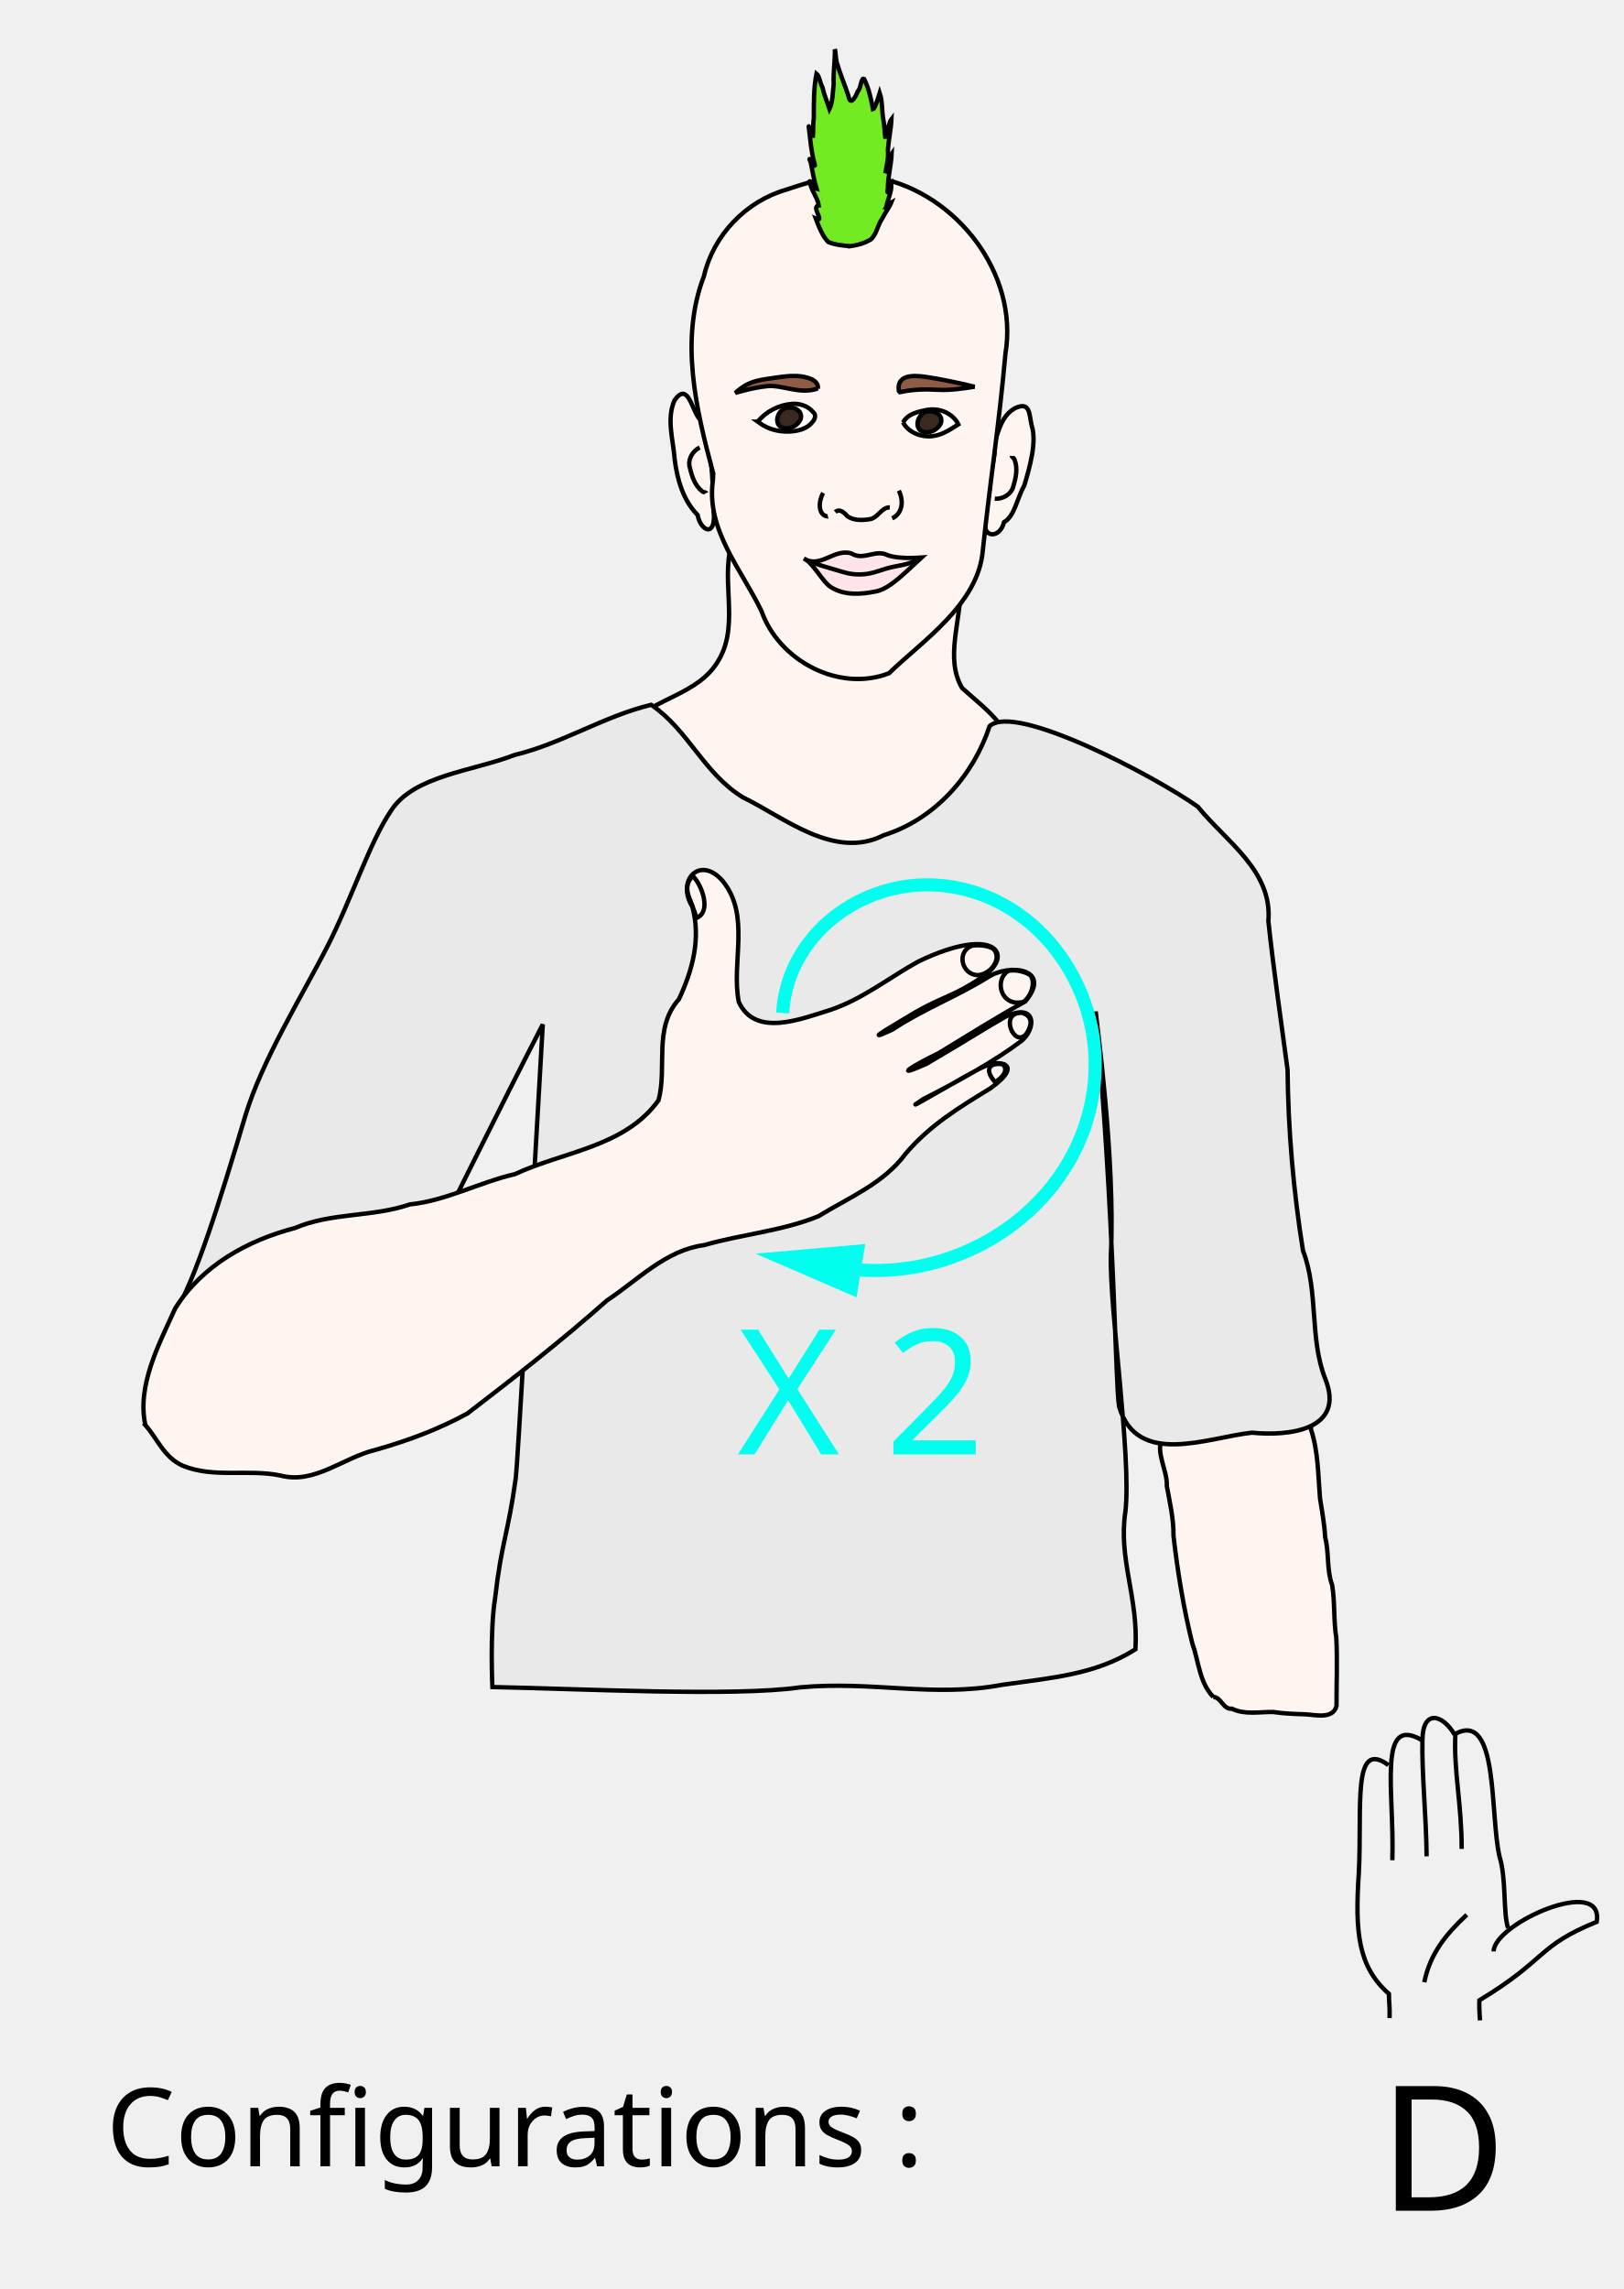
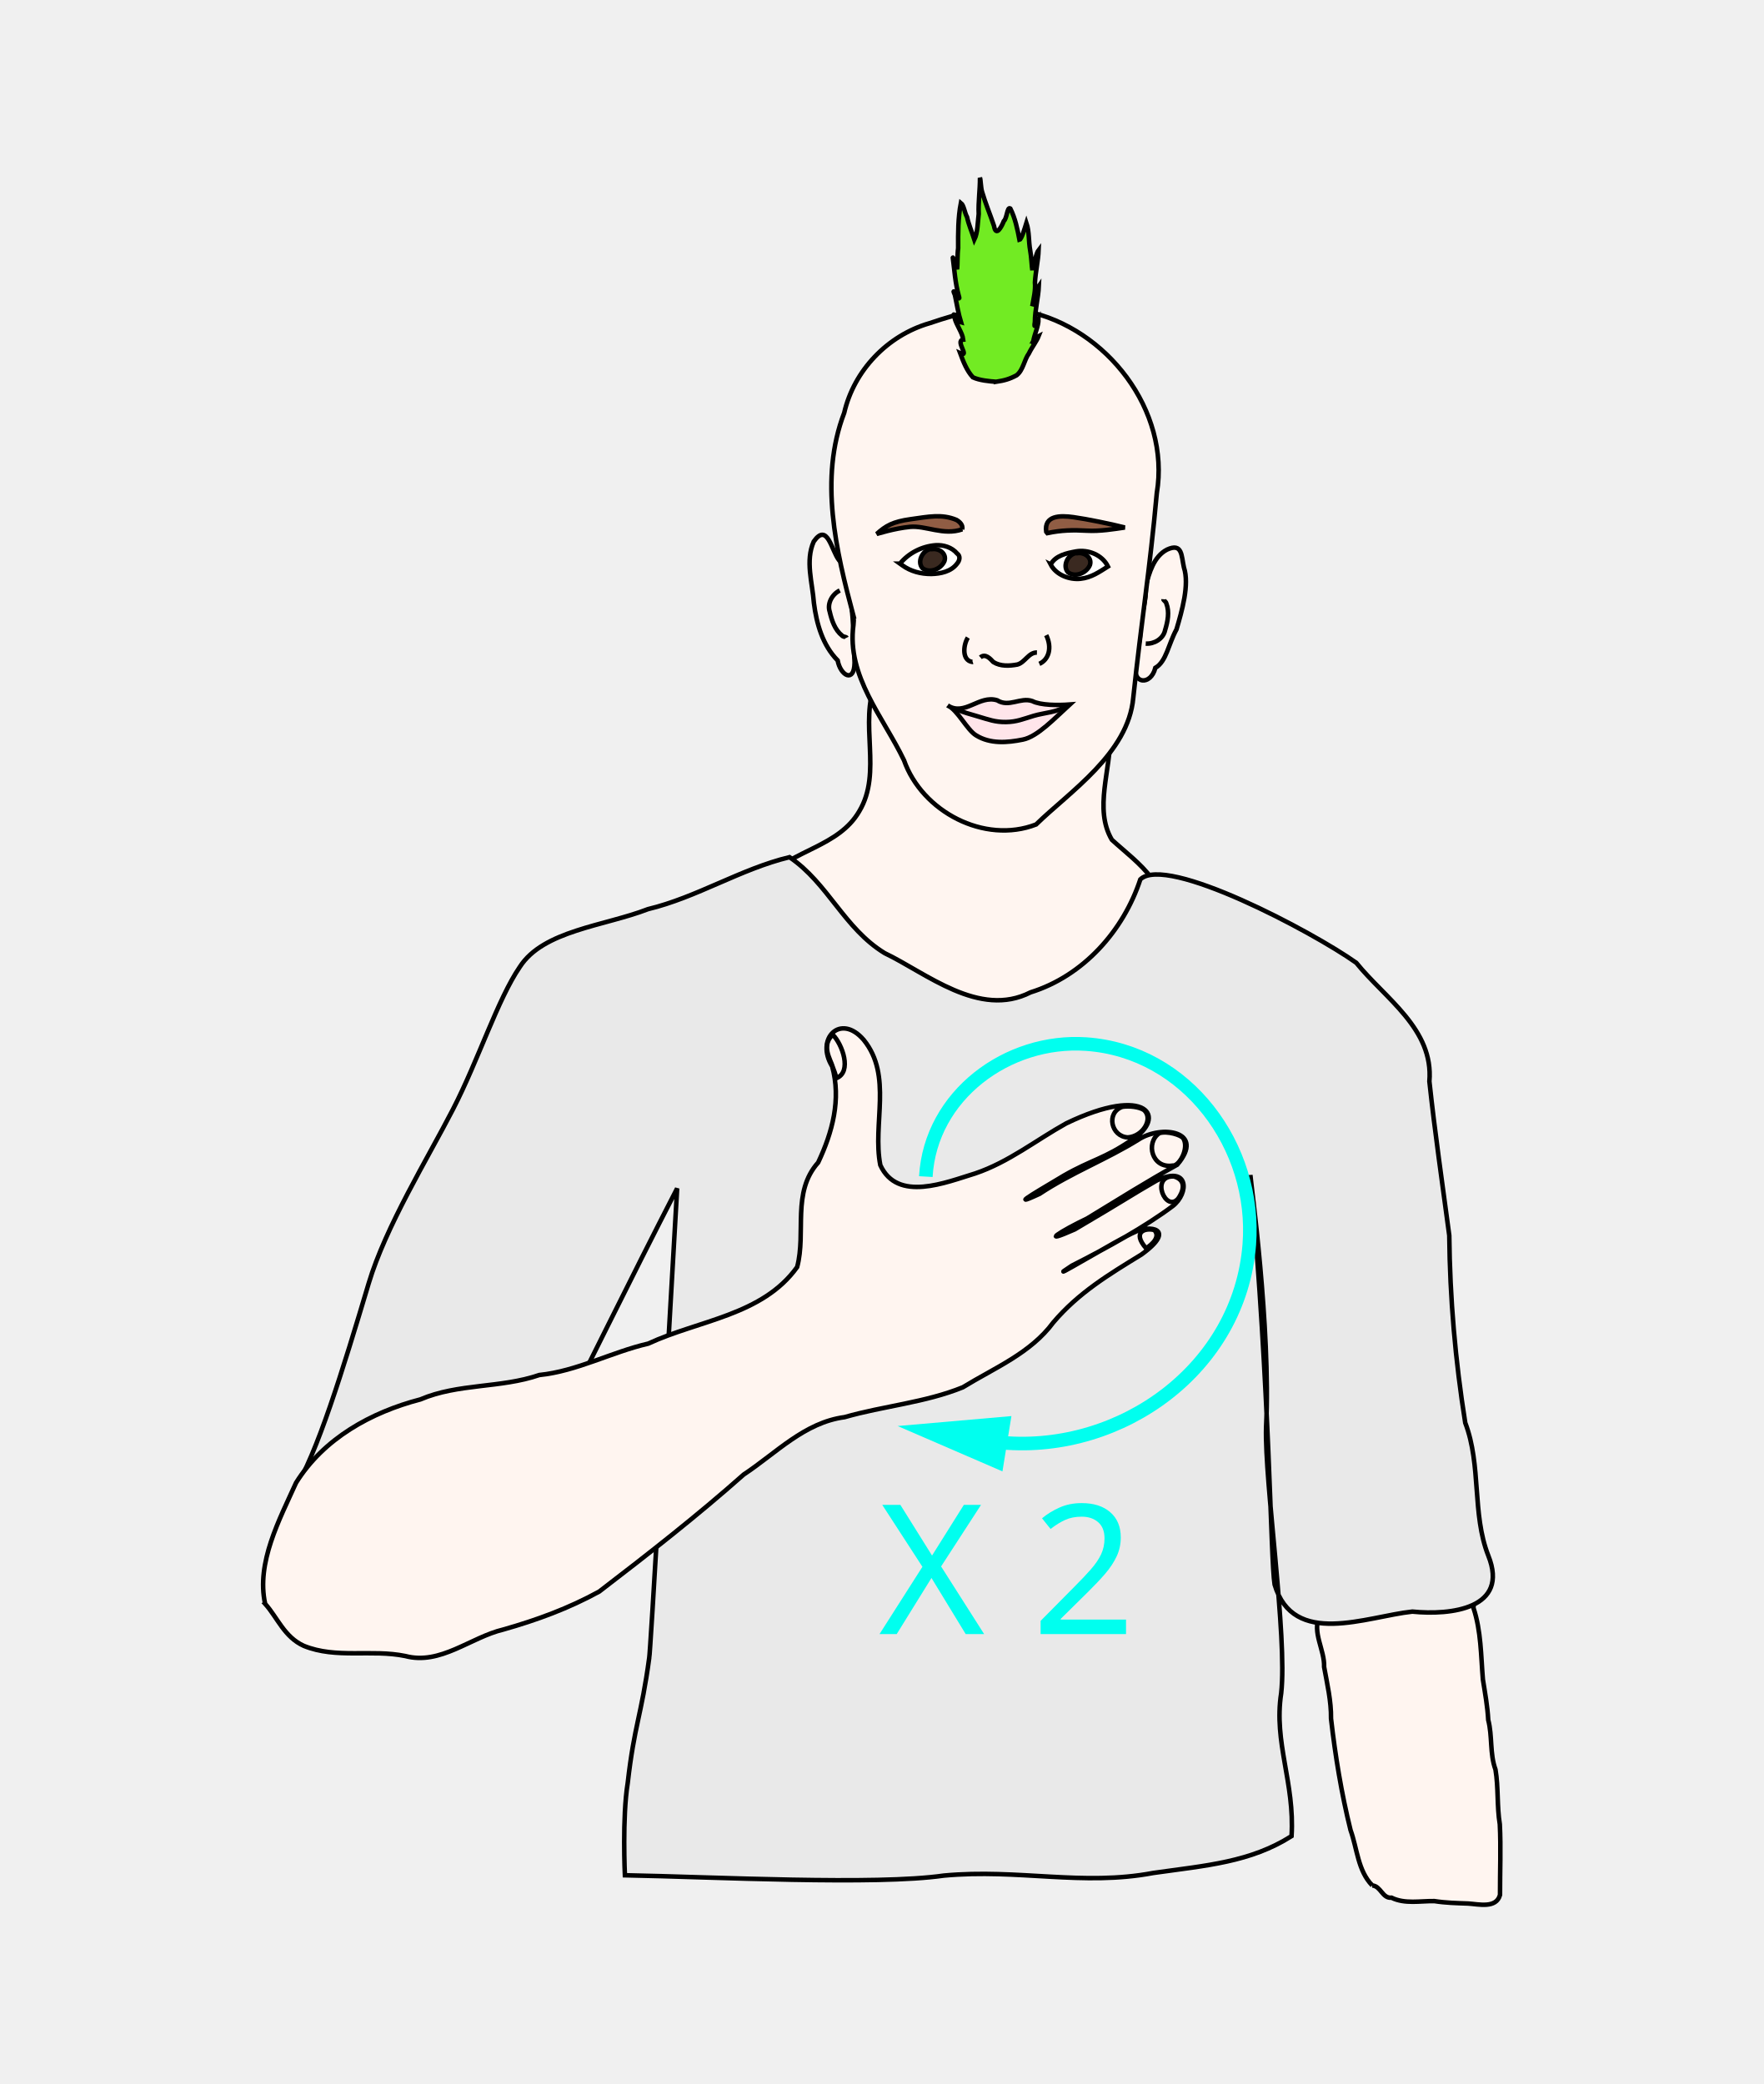
- <svg xmlns="http://www.w3.org/2000/svg" width="105mm" height="148mm" viewBox="0 0 372.047 524.409" id="svg5346" version="1.1">
+ <svg xmlns="http://www.w3.org/2000/svg" width="110mm" height="130mm" viewBox="0 0 389.764 460.63" id="svg5346" version="1.1">
  <defs id="defs5348" />
-   <g id="layer1" transform="translate(0,-527.9528)">
-     <g id="g5970" transform="translate(6.528249,0)">
+   <g id="layer1" transform="translate(-32.36538,-460.8485)">
+     <g id="g5970" transform="translate(64.18045,-39.11434)">
      <g id="g4224" style="opacity:1;fill:#fff5f0;fill-opacity:1" transform="translate(-34.6882,-60.90351)">
        <path id="path4226" d="m 188.304,684.684 c -1.713,-2.255 -2.557,-8.421 -5.579,-4.122 -1.912,4.295 -0.285,9.108 0.034,13.577 0.582,4.595 1.932,9.34 5.252,12.711 0.627,3.355 3.669,5.076 3.737,0.507 -0.272,-6.582 -0.202,-13.288 -2.002,-19.698 -0.198,-1.082 -0.437,-2.336 -1.442,-2.975 z" style="fill:#fff5f0;fill-opacity:1;fill-rule:evenodd;stroke:#000000;stroke-width:1px;stroke-linecap:butt;stroke-linejoin:miter;stroke-opacity:1" />
        <path id="path4228" d="m 188.482,691.38 c -1.67,0.814 -2.838,2.865 -2.223,4.7 0.447,1.935 1.131,3.998 2.73,5.279 0.224,0.287 0.902,0.248 1.011,0.468" style="fill:#fff5f0;fill-opacity:1;fill-rule:evenodd;stroke:#000000;stroke-width:1px;stroke-linecap:butt;stroke-linejoin:miter;stroke-opacity:1" />
      </g>
      <g id="g4230" style="opacity:1;fill:#fff5f0;fill-opacity:1" transform="translate(-34.6882,-60.90351)">
        <path id="path4232" d="m 256.071,690.487 c 0.803,-2.988 1.779,-6.61 4.732,-8.139 3.432,-1.589 3.16,1.394 3.736,3.932 1.26,3.821 -0.459,9.696 -1.641,13.701 -1.815,3.327 -2.232,7.102 -4.674,8.502 -1.021,4.029 -5.176,3.521 -4.268,-0.491 0.021,-2.892 1.103,-5.65 0.998,-8.561 0.178,-2.995 1.393,-5.935 1.118,-8.945 z" style="fill:#fff5f0;fill-opacity:1;fill-rule:evenodd;stroke:#000000;stroke-width:1px;stroke-linecap:butt;stroke-linejoin:miter;stroke-opacity:1" />
        <path style="fill:#fff5f0;fill-opacity:1;fill-rule:evenodd;stroke:#000000;stroke-width:1px;stroke-linecap:butt;stroke-linejoin:miter;stroke-opacity:1" d="m 256.101,703.121 c 1.853,0.13 3.891,-1.062 4.275,-2.959 0.581,-1.9 1.02,-4.028 0.275,-5.937 -0.05,-0.361 -0.657,-0.666 -0.642,-0.911" id="path4234" />
      </g>
      <path style="opacity:1;fill:#fff5f0;fill-opacity:1;fill-rule:evenodd;stroke:#000000;stroke-width:1px;stroke-linecap:butt;stroke-linejoin:miter;stroke-opacity:1" d="m 137.559,694.058 c 5.825,-6.272 15.958,-6.913 20.523,-14.754 5.241,-8.694 -0.165,-19.511 3.696,-28.682 12.884,-2.697 25.788,1.539 38.687,2.025 5.535,0.447 16.517,1.664 13.076,9.807 0.218,7.624 -3.649,16.273 0.385,23.124 5.453,5.017 14.891,11.156 9.422,19.678 -2.927,8.332 -12.067,9.818 -17.27,16.114 -5.538,6.295 -14.367,7.202 -22.096,5.249 -13.499,-2.966 -22.733,-13.874 -32.865,-22.306 -4.596,-2.892 -10.797,-7.66 -12.799,-11.264" id="path4844" />
      <path style="opacity:1;fill:#fff5f0;fill-opacity:1;fill-rule:evenodd;stroke:#000000;stroke-width:1px;stroke-linecap:butt;stroke-linejoin:miter;stroke-opacity:1" d="m 156.83,636.158 c -3.884,-14.491 -7.654,-30.361 -2.061,-44.936 2.16,-9.385 9.572,-17.122 18.816,-19.805 6.863,-2.294 14.152,-4.511 21.412,-2.665 17.749,3.673 31.901,21.922 28.861,40.206 -1.529,16.96 -3.407,28.31 -5.202,45.243 -1.093,12.304 -14.128,20.811 -21.478,27.995 -11.426,4.435 -25.223,-2.868 -29.192,-14.187 -4.556,-9.523 -12.715,-18.599 -11.176,-29.887 l 0.07,-0.979 -0.051,-0.985 z" id="path4846" />
      <path style="opacity:1;fill:#ffffff;fill-opacity:1;fill-rule:evenodd;stroke:#000000;stroke-width:1px;stroke-linecap:butt;stroke-linejoin:miter;stroke-opacity:1" d="m 167.098,624.55 c 1.917,-2.357 4.86,-3.844 7.881,-4.072 1.742,-0.113 3.588,0.453 4.737,1.818 0.821,0.576 0.56,1.609 -0.012,2.259 -1.309,1.751 -3.631,2.231 -5.699,2.275 -2.26,0.016 -4.563,-0.572 -6.4,-1.924 -0.171,-0.116 -0.34,-0.235 -0.508,-0.356 z" id="path4850" />
      <path style="opacity:1;fill:#3a2920;fill-opacity:1;fill-rule:evenodd;stroke:#000000;stroke-width:1px;stroke-linecap:butt;stroke-linejoin:miter;stroke-opacity:1" d="m 173.705,621.336 c -1.687,0.435 -2.877,2.819 -1.619,4.229 1.615,1.234 4.144,0.136 4.853,-1.624 0.52,-1.69 -1.295,-2.866 -2.808,-2.596 l -0.213,-0.003 -0.213,-0.006 0,0 z" id="path4852" />
      <path style="opacity:1;fill:#ffffff;fill-opacity:1;fill-rule:evenodd;stroke:#000000;stroke-width:1px;stroke-linecap:butt;stroke-linejoin:miter;stroke-opacity:1" d="m 200.402,624.729 c 1.064,-1.985 3.543,-2.505 5.576,-2.881 2.729,-0.487 5.84,0.769 7.086,3.326 -1.906,1.191 -3.65,2.464 -6.086,2.716 -2.436,0.252 -5.364,-0.838 -6.577,-3.162 z" id="path4854" />
      <path style="opacity:1;fill:#905d44;fill-opacity:1;fill-rule:evenodd;stroke:#000000;stroke-width:1px;stroke-linecap:butt;stroke-linejoin:miter;stroke-opacity:1" d="m 199.42,617.497 c -0.506,-3.578 2.987,-3.655 6.037,-3.222 3.05,0.433 8.103,1.464 11.322,2.281 -2.277,0.331 -5.452,0.879 -8.428,0.704 -2.976,-0.175 -5.656,-0.11 -8.69,0.536 l -0.241,-0.299 z" id="path4856" />
      <path style="opacity:1;fill:#905d44;fill-opacity:1;fill-rule:evenodd;stroke:#000000;stroke-width:1px;stroke-linecap:butt;stroke-linejoin:miter;stroke-opacity:1" d="m 180.848,616.961 c -4.099,1.446 -8.086,-0.88 -11.541,-0.545 -3.454,0.334 -7.353,1.568 -7.353,1.568 1.999,-1.801 3.544,-2.717 7.518,-3.265 3.974,-0.548 6.858,-1.191 10.097,0.155 0.734,0.416 1.513,1.154 1.278,2.087 z" id="path4858" />
      <path style="opacity:1;fill:none;fill-rule:evenodd;stroke:#000000;stroke-width:1px;stroke-linecap:butt;stroke-linejoin:miter;stroke-opacity:1" d="m 199.42,640.354 c 1.351,2.789 0.554,5.418 -1.518,6.34" id="path4860" />
      <path style="opacity:1;fill:none;fill-rule:evenodd;stroke:#000000;stroke-width:1px;stroke-linecap:butt;stroke-linejoin:miter;stroke-opacity:1" d="m 184.866,645.265 c 1.102,-0.932 2.164,0.284 2.868,1.032 1.572,0.985 3.552,0.875 5.304,0.551 1.689,-0.448 2.479,-2.695 4.329,-2.655" id="path4862" />
      <path style="opacity:1;fill:none;fill-rule:evenodd;stroke:#000000;stroke-width:1px;stroke-linecap:butt;stroke-linejoin:miter;stroke-opacity:1" d="m 182.098,640.89 c -1.056,1.728 -1.315,5.071 0.99,5.381 l 0.052,-0.015 0.03,-0.009" id="path4864" />
      <path style="opacity:1;fill:#ffe5ea;fill-opacity:1;fill-rule:evenodd;stroke:#000000;stroke-width:1px;stroke-linecap:butt;stroke-linejoin:miter;stroke-opacity:1" d="m 177.665,655.914 c 3.768,2.405 6.913,-2.402 10.916,-1.164 2.615,1.641 5.124,-0.729 7.753,0.169 1.823,0.951 5.721,0.957 8.287,0.763 -3.248,2.944 -7.106,7.121 -10.383,7.756 -3.41,0.69 -7.198,0.994 -10.302,-0.927 -2.003,-1.181 -4.109,-5.652 -6.27,-6.596 z" id="path4866" />
      <path style="opacity:1;fill:none;fill-rule:evenodd;stroke:#000000;stroke-width:1px;stroke-linecap:butt;stroke-linejoin:miter;stroke-opacity:1" d="m 179.568,656.776 c 1.822,0.711 2.903,1 4.994,1.611 2.091,0.611 3.573,1.2 5.957,1.167 2.384,-0.033 3.741,-0.65 6.111,-1.365 2.371,-0.715 5.357,-0.761 7.415,-2.29" id="path4868" />
      <path style="opacity:1;fill:#fff5f0;fill-opacity:1;fill-rule:evenodd;stroke:#000000;stroke-width:1px;stroke-linecap:butt;stroke-linejoin:miter;stroke-opacity:1" d="m 271.478,916.707 c -3.196,-3.279 -3.317,-8.132 -4.797,-12.23 -2.014,-8.102 -3.365,-16.358 -4.315,-24.646 0.056,-3.863 -0.848,-7.66 -1.527,-11.415 0.141,-3.808 -2.709,-7.595 -1.022,-11.328 1.528,-1.574 4.124,-1.968 6.052,-3.136 3.004,-1.386 6.245,-2.065 9.392,-3.029 4.422,-0.981 8.971,-1.299 13.472,-1.6 3.358,-0.189 5.355,3.059 5.123,6.065 1.688,5.09 1.637,10.518 2.078,15.797 0.469,2.967 1.023,5.95 1.178,8.938 0.939,3.598 0.311,7.448 1.605,10.979 0.671,3.994 0.293,8.082 0.953,12.078 0.264,5.203 0.031,10.423 0.044,15.624 -0.835,3.062 -4.715,2.036 -7.053,1.898 -2.559,-0.09 -4.931,-0.141 -7.454,-0.535 -3.15,-0.051 -6.507,0.687 -9.467,-0.75 -2.05,0.189 -2.348,-2.576 -4.263,-2.71 z" id="path4876" />
      <path style="opacity:1;fill:#e9e9e9;fill-opacity:1;fill-rule:evenodd;stroke:#000000;stroke-width:1px;stroke-linecap:butt;stroke-linejoin:miter;stroke-opacity:1" d="m 142.683,689.423 c -10.808,2.605 -20.422,8.872 -31.289,11.492 -9.616,3.734 -23.124,4.696 -28.31,12.752 -4.883,7.122 -9.144,20.532 -14.767,31.453 -5.623,10.921 -14.879,25.92 -18.64,38.494 -5.799,19.39 -11.448,37.804 -16.577,45.879 -1.737,7.651 -6.837,21.19 -5.606,23.902 1.232,2.713 5.335,6.952 7.589,9.067 6.547,0.852 17.908,2.484 23.259,1.12 5.972,-1.522 14.8,-9.648 17.413,-14.333 5.56,-9.967 7.764,-18.88 15.609,-34.052 5.374,-10.393 15.886,-31.995 26.482,-52.56 -2.362,41.767 -5.956,103.187 -6.169,103.764 -1.758,12.981 -3.265,14.607 -4.76,27.695 -1.225,7.556 -0.619,20.359 -0.619,20.359 19.506,0.366 55.532,2.246 70.5,0.07 16.544,-1.532 30.675,2.383 46.268,-0.576 11.787,-1.667 21.473,-2.372 30.576,-8.146 0.731,-11.813 -3.989,-20.685 -2.291,-31.58 1.414,-12.511 -3.704,-46.524 -3.336,-58.874 1.084,-21.842 -3.431,-54.449 -3.475,-55.677 4.357,48.174 4.445,84.751 5.356,90.512 4.138,14.023 20.296,7.069 30.438,5.994 8.512,0.856 21.52,-0.625 16.793,-12.369 -3.65,-9.276 -1.476,-19.877 -5.096,-29.363 -2.19,-13.705 -3.398,-27.53 -3.529,-41.41 -1.513,-11.349 -3.166,-22.653 -4.396,-34.045 0.977,-11.598 -9.762,-18.296 -16.16,-26.221 -9.746,-6.916 -41.987,-23.958 -47.725,-18.441 -3.734,11.35 -12.573,21.335 -24.268,24.975 -11.342,5.799 -23.078,-4.302 -32.246,-8.671 -8.987,-5.495 -12.487,-15.422 -21.024,-21.21 z" id="path4880" />
      <path id="path4890" d="m 205.848,622.229 c -1.687,0.435 -2.877,2.819 -1.619,4.229 1.615,1.234 4.144,0.136 4.853,-1.624 0.52,-1.69 -1.295,-2.866 -2.808,-2.596 l -0.213,-0.003 -0.213,-0.006 0,0 z" style="opacity:1;fill:#3a2920;fill-opacity:1;fill-rule:evenodd;stroke:#000000;stroke-width:1px;stroke-linecap:butt;stroke-linejoin:miter;stroke-opacity:1" />
      <g style="opacity:1;stroke:#000000;stroke-opacity:1" transform="matrix(0.8288792,0.5594277,-0.5594277,0.8288792,446.9346,15.25253)" id="g4892">
        <path id="path4894" d="m 121.218,930.639 c -6.719,-6.393 -7.785,-17.171 -9.299,-25.983 -0.421,-11.551 5.016,-22.194 12.472,-30.662 4.938,-7.638 13.325,-11.947 18.769,-19.173 6.393,-5.321 10.369,-13.094 16.073,-19.221 6.345,-10.54 17.431,-19.264 17.809,-32.435 -2.59,-7.488 -10.262,-12.98 -9.077,-21.752 -1.121,-7.307 -3.573,-14.428 -9.321,-19.348 -6.508,-2.917 -5.162,-10.863 2.512,-8.748 9.778,2.981 11.956,14.353 18.519,20.889 7.778,4.735 14.127,-4.919 18.424,-10.22 4.737,-6.212 6.996,-13.576 10.473,-20.417 10.084,-17.288 17.784,-13.555 14.068,-5.117 -2.689,6.881 -4.923,8.612 -8.051,14.985 -1.514,3.347 -6.901,14.171 -2.188,6.346 3.249,-7.864 8.031,-14.603 11.412,-22.162 2.345,-5.629 11.298,-9.914 10.204,-0.201 -3.447,6.774 -6.42,13.499 -9.855,20.99 -3.262,5.533 -5.556,10.914 -0.92,3.533 5.893,-12.353 5.954,-12.923 8.97,-19.092 4.042,-6.912 7.523,-1.655 6.1,2.69 -2.479,7.144 -6.797,15.664 -11.118,23.412 -3.562,8.427 5.405,-10.938 7.357,-13.908 1.624,-3.131 7.458,-6.078 4.007,3.278 -3.514,7.726 -6.785,14.741 -7.739,23.319 -0.342,8.437 -5.182,15.645 -8.554,23.065 -5.005,7.465 -12.188,13.186 -17.966,20.085 -6.704,5.95 -8.092,15.037 -11.393,22.992 -3.418,13.294 -7.629,26.28 -11.997,39.306 -3.521,6.85 -7.936,12.965 -12.87,18.809 -5.061,5.509 -7.095,14.352 -14.689,16.981 -7.041,2.898 -12.282,9.091 -19.838,10.681 -4.694,0.8 -8.316,-1.919 -12.295,-2.921 z" style="fill:#fff5f0;fill-opacity:1;fill-rule:evenodd;stroke:#000000;stroke-width:1px;stroke-linecap:butt;stroke-linejoin:miter;stroke-opacity:1" />
        <path id="path4896" d="m 160.867,763.711 c 2.168,-3.108 -3.119,-6.975 -6.043,-7.525 -0.803,3.538 2.695,4.798 4.021,5.946 0.705,0.484 1.404,0.984 2.021,1.579 z" style="fill:none;fill-rule:evenodd;stroke:#000000;stroke-width:1px;stroke-linecap:butt;stroke-linejoin:miter;stroke-opacity:1" />
        <path id="path4898" d="m 216.804,733.596 c -2.314,3.122 1.624,6.873 4.807,4.917 2.632,-2.058 2.384,-6.559 -0.408,-7.001 -1.356,-0.005 -3.311,1.085 -4.399,2.084 z" style="fill:none;fill-rule:evenodd;stroke:#000000;stroke-width:1px;stroke-linecap:butt;stroke-linejoin:miter;stroke-opacity:1" />
        <path id="path4900" d="m 226.842,733.848 c -1.4,3.494 3.045,7.444 6.44,4.306 1.289,-0.625 0.957,-5.24 -1.408,-6.313 -0.775,-0.353 -3.874,0.559 -5.032,2.007 z" style="fill:none;fill-rule:evenodd;stroke:#000000;stroke-width:1px;stroke-linecap:butt;stroke-linejoin:miter;stroke-opacity:1" />
        <path id="path4902" d="m 234.86,739.973 c -4.55,2.829 3.089,7.783 3.522,3.512 0.041,-1.447 -0.409,-4.505 -3.522,-3.512 z" style="fill:none;fill-rule:evenodd;stroke:#000000;stroke-width:1px;stroke-linecap:butt;stroke-linejoin:miter;stroke-opacity:1" />
        <path id="path4904" d="m 237.891,752.221 c -1.877,0.658 -3.993,3.074 0.757,4.364 0,0 1.795,-3.817 -0.757,-4.364 z" style="fill:none;fill-rule:evenodd;stroke:#000000;stroke-width:1px;stroke-linecap:butt;stroke-linejoin:miter;stroke-opacity:1" />
      </g>
      <path style="opacity:1;fill:#72eb23;fill-opacity:1;fill-rule:evenodd;stroke:#000000;stroke-width:1px;stroke-linecap:butt;stroke-linejoin:miter;stroke-opacity:1" d="m 188.32,584.35 c 1.861,-0.28 2.999,-0.594 4.571,-1.448 1.465,-1.168 1.622,-3.323 2.707,-4.832 0.61,-1.279 1.72,-2.71 2.15,-3.826 -0.765,0.372 -2.312,3.063 -1.184,1.11 0.291,-1.658 1.159,-3.235 1.154,-4.922 -0.459,0.738 -1.126,2.686 -0.806,0.692 0.007,-2.682 0.759,-5.302 0.876,-7.966 -0.918,1.28 -0.906,3.016 -1.447,4.482 0.283,-1.738 0.751,-3.459 0.586,-5.237 0.133,-2.411 0.716,-4.78 0.812,-7.189 -0.453,0.573 -1.074,3.039 -1.389,4.419 -0.096,-0.381 -0.231,-3.154 -0.475,-4.329 -0.368,-2.005 -0.183,-4.135 -0.83,-6.072 -0.342,1.107 -1.073,3.62 -1.537,3.731 -0.449,-2.357 -0.946,-4.77 -2.032,-6.929 -0.709,-0.434 -0.688,2.156 -1.431,2.801 -0.486,1.252 -1.74,3.597 -2.162,1.082 -0.84,-2.531 -1.904,-5 -2.643,-7.554 -0.279,-0.857 -0.304,-2.716 -0.464,-3.09 0.025,2.666 -0.399,5.316 -0.278,7.985 -0.226,1.842 -0.203,4.117 -0.958,5.665 -0.522,-1.654 -1.254,-3.273 -1.621,-4.982 -0.534,-0.935 -0.691,-2.602 -1.36,-3.121 -0.637,3.288 -0.621,6.657 -0.604,9.996 -0.199,1.398 -0.117,3.857 -0.234,4.634 -0.245,-0.76 -0.934,-2.712 -0.952,-2.602 0.365,2.806 0.533,5.652 1.294,8.395 0.787,2.45 -2.001,-2.793 -0.822,-0.07 0.424,2.045 0.751,4.112 1.368,6.111 -0.201,-0.033 -2.273,-3.17 -1.448,-1.095 0.403,1.687 1.707,3.205 1.912,4.843 -1.89,0.187 1.598,4.031 -0.671,2.999 0.701,1.9 1.484,3.898 2.811,5.329 1.443,0.689 3.698,0.882 5.107,0.989 z" id="path4920" />
      <g style="opacity:1" transform="matrix(-0.3724238,0.9280628,-0.9280628,-0.3724238,920.4148,690.8364)" id="g4999">
        <path transform="matrix(0.185246,0.8240983,-0.3611649,0.08118493,600.6563,250.6469)" d="m 383.025,794.349 0,-16.726 0,-16.726 14.485,8.363 14.485,8.363 -14.485,8.363 z" id="path4971" style="opacity:1;fill:#00ffef;fill-opacity:1;stroke:none;stroke-width:0.2;stroke-miterlimit:4;stroke-dasharray:none;stroke-opacity:1" />
        <path style="fill:none;fill-opacity:1;fill-rule:evenodd;stroke:#00ffef;stroke-width:3;stroke-linecap:butt;stroke-linejoin:miter;stroke-miterlimit:4;stroke-dasharray:none;stroke-opacity:1" id="path4997" d="m 342.639,668.055 c -17.078,5.721 -35.029,-5.43 -40.379,-21.986 -6.874,-21.272 7.05,-43.497 27.711,-49.963 26.1,-8.167 53.234,8.957 60.955,34.351 0.229,0.752 0.441,1.508 0.636,2.269" />
      </g>
      <text id="text5003" y="861.149" x="162.418" style="font-style:normal;font-weight:normal;font-size:40px;line-height:125%;font-family:sans-serif;letter-spacing:0px;word-spacing:0px;opacity:1;fill:#000000;fill-opacity:1;stroke:none;stroke-width:1px;stroke-linecap:butt;stroke-linejoin:miter;stroke-opacity:1" xml:space="preserve">
        <tspan style="fill:#00ffef;fill-opacity:1" y="861.149" x="162.418" id="tspan5005">X 2</tspan>
      </text>
    </g>
-     <text xml:space="preserve" style="font-style:normal;font-weight:normal;font-size:40px;line-height:125%;font-family:sans-serif;letter-spacing:0px;word-spacing:0px;fill:#000000;fill-opacity:1;stroke:none;stroke-width:1px;stroke-linecap:butt;stroke-linejoin:miter;stroke-opacity:1" x="24.327" y="1024.255" id="text5984">
-       <tspan id="tspan5986" x="24.327" y="1024.255" style="font-size:25px">Configurations : </tspan>
-     </text>
-     <flowRoot xml:space="preserve" id="flowRoot6111" style="fill:black;stroke:none;stroke-opacity:1;stroke-width:1px;stroke-linejoin:miter;stroke-linecap:butt;fill-opacity:1;font-family:sans-serif;font-style:normal;font-weight:normal;font-size:40px;line-height:125%;letter-spacing:0px;word-spacing:0px">
+     <flowRoot xml:space="preserve" id="flowRoot6111" style="font-style:normal;font-weight:normal;font-size:40px;line-height:125%;font-family:sans-serif;letter-spacing:0px;word-spacing:0px;fill:#000000;fill-opacity:1;stroke:none;stroke-width:1px;stroke-linecap:butt;stroke-linejoin:miter;stroke-opacity:1">
      <flowRegion id="flowRegion6113">
        <rect id="rect6115" width="150.714" height="140" x="232.143" y="410.124" />
      </flowRegion>
      <flowPara id="flowPara6117" />
    </flowRoot>
-     <text xml:space="preserve" style="font-style:normal;font-weight:normal;font-size:40px;line-height:125%;font-family:sans-serif;letter-spacing:0px;word-spacing:0px;fill:#000000;fill-opacity:1;stroke:none;stroke-width:1px;stroke-linecap:butt;stroke-linejoin:miter;stroke-opacity:1" x="315.961" y="1034.44" id="text6291">
-       <tspan id="tspan6293" x="315.961" y="1034.44">D</tspan>
-     </text>
-     <g id="g4414" transform="translate(-429.0318,264.5112)">
-       <path id="path4325" d="m 747.442,725.779 c 0.069,-2.886 -0.16,-3.609 -0.158,-5.548 -7.052,-6.225 -7.808,-14.005 -6.896,-27.667 0.796,-15.055 -1.617,-30.945 6.786,-24.732" style="fill:none;fill-rule:evenodd;stroke:#000000;stroke-width:1px;stroke-linecap:butt;stroke-linejoin:miter;stroke-opacity:1" />
-       <path id="path4327" d="m 748.067,689.618 c 0.523,-15.65 -3.541,-33.56 6.786,-27.5" style="fill:none;fill-rule:evenodd;stroke:#000000;stroke-width:1px;stroke-linecap:butt;stroke-linejoin:miter;stroke-opacity:1" />
-       <path id="path4329" d="m 755.924,688.725 c -0.087,-9.371 -1.142,-19.175 -0.955,-26.735 0.097,-6.934 4.561,-5.909 7.384,-1.123" style="fill:none;fill-rule:evenodd;stroke:#000000;stroke-width:1px;stroke-linecap:butt;stroke-linejoin:miter;stroke-opacity:1" />
-       <path id="path4333" d="m 763.96,687.029 c -10e-4,-10.438 -1.884,-17.962 -1.44,-26.374 10.003,-5.364 7.85,18.676 10.137,28.233 1.549,4.965 0.756,12.615 1.928,16.266" style="fill:none;fill-rule:evenodd;stroke:#000000;stroke-width:1px;stroke-linecap:butt;stroke-linejoin:miter;stroke-opacity:1" />
-       <path id="path4335" d="m 771.282,710.511 c 0.038,-6.369 25.416,-17.646 23.611,-6.779 -13.776,5.615 -11.205,8.514 -26.875,17.975 -0.044,1.026 -0.047,2.022 0.14,4.607" style="fill:none;fill-rule:evenodd;stroke:#000000;stroke-width:1px;stroke-linecap:butt;stroke-linejoin:miter;stroke-opacity:1" />
-       <path id="path4337" d="m 755.389,717.564 c 1.359,-6.6 4.969,-10.993 9.732,-15.446" style="fill:none;fill-rule:evenodd;stroke:#000000;stroke-width:1px;stroke-linecap:butt;stroke-linejoin:miter;stroke-opacity:1" />
-     </g>
  </g>
</svg>
